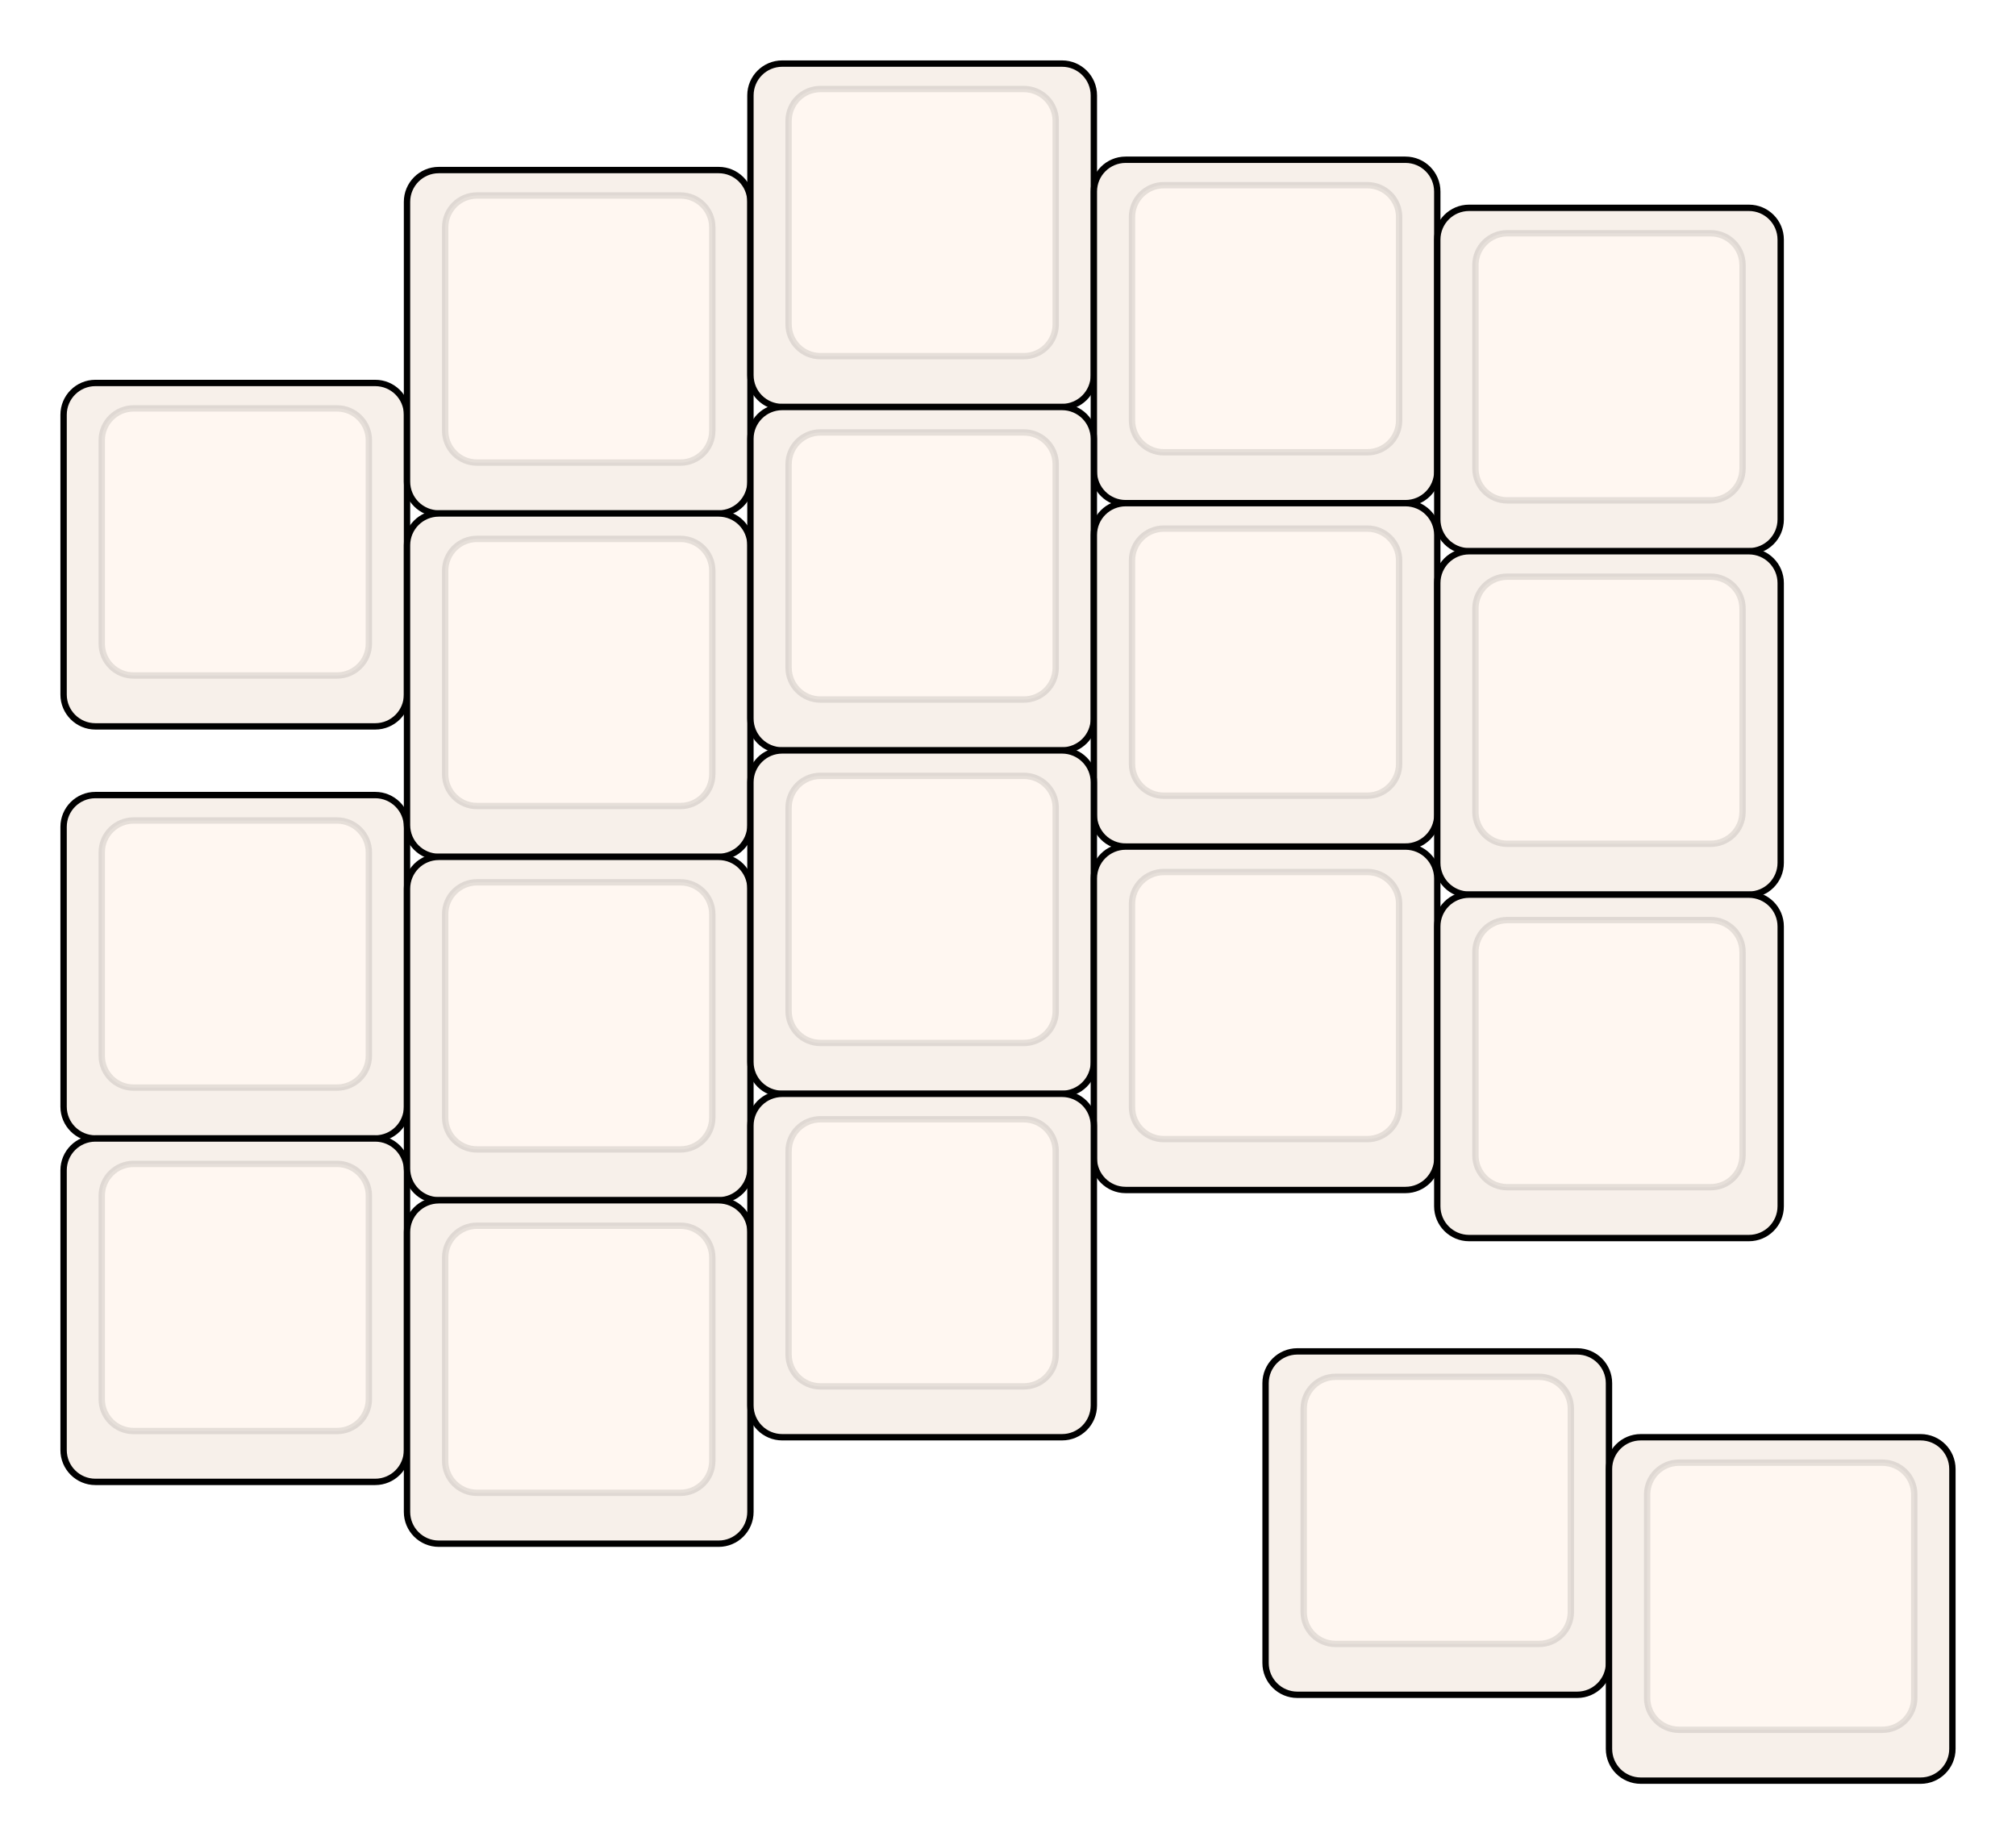
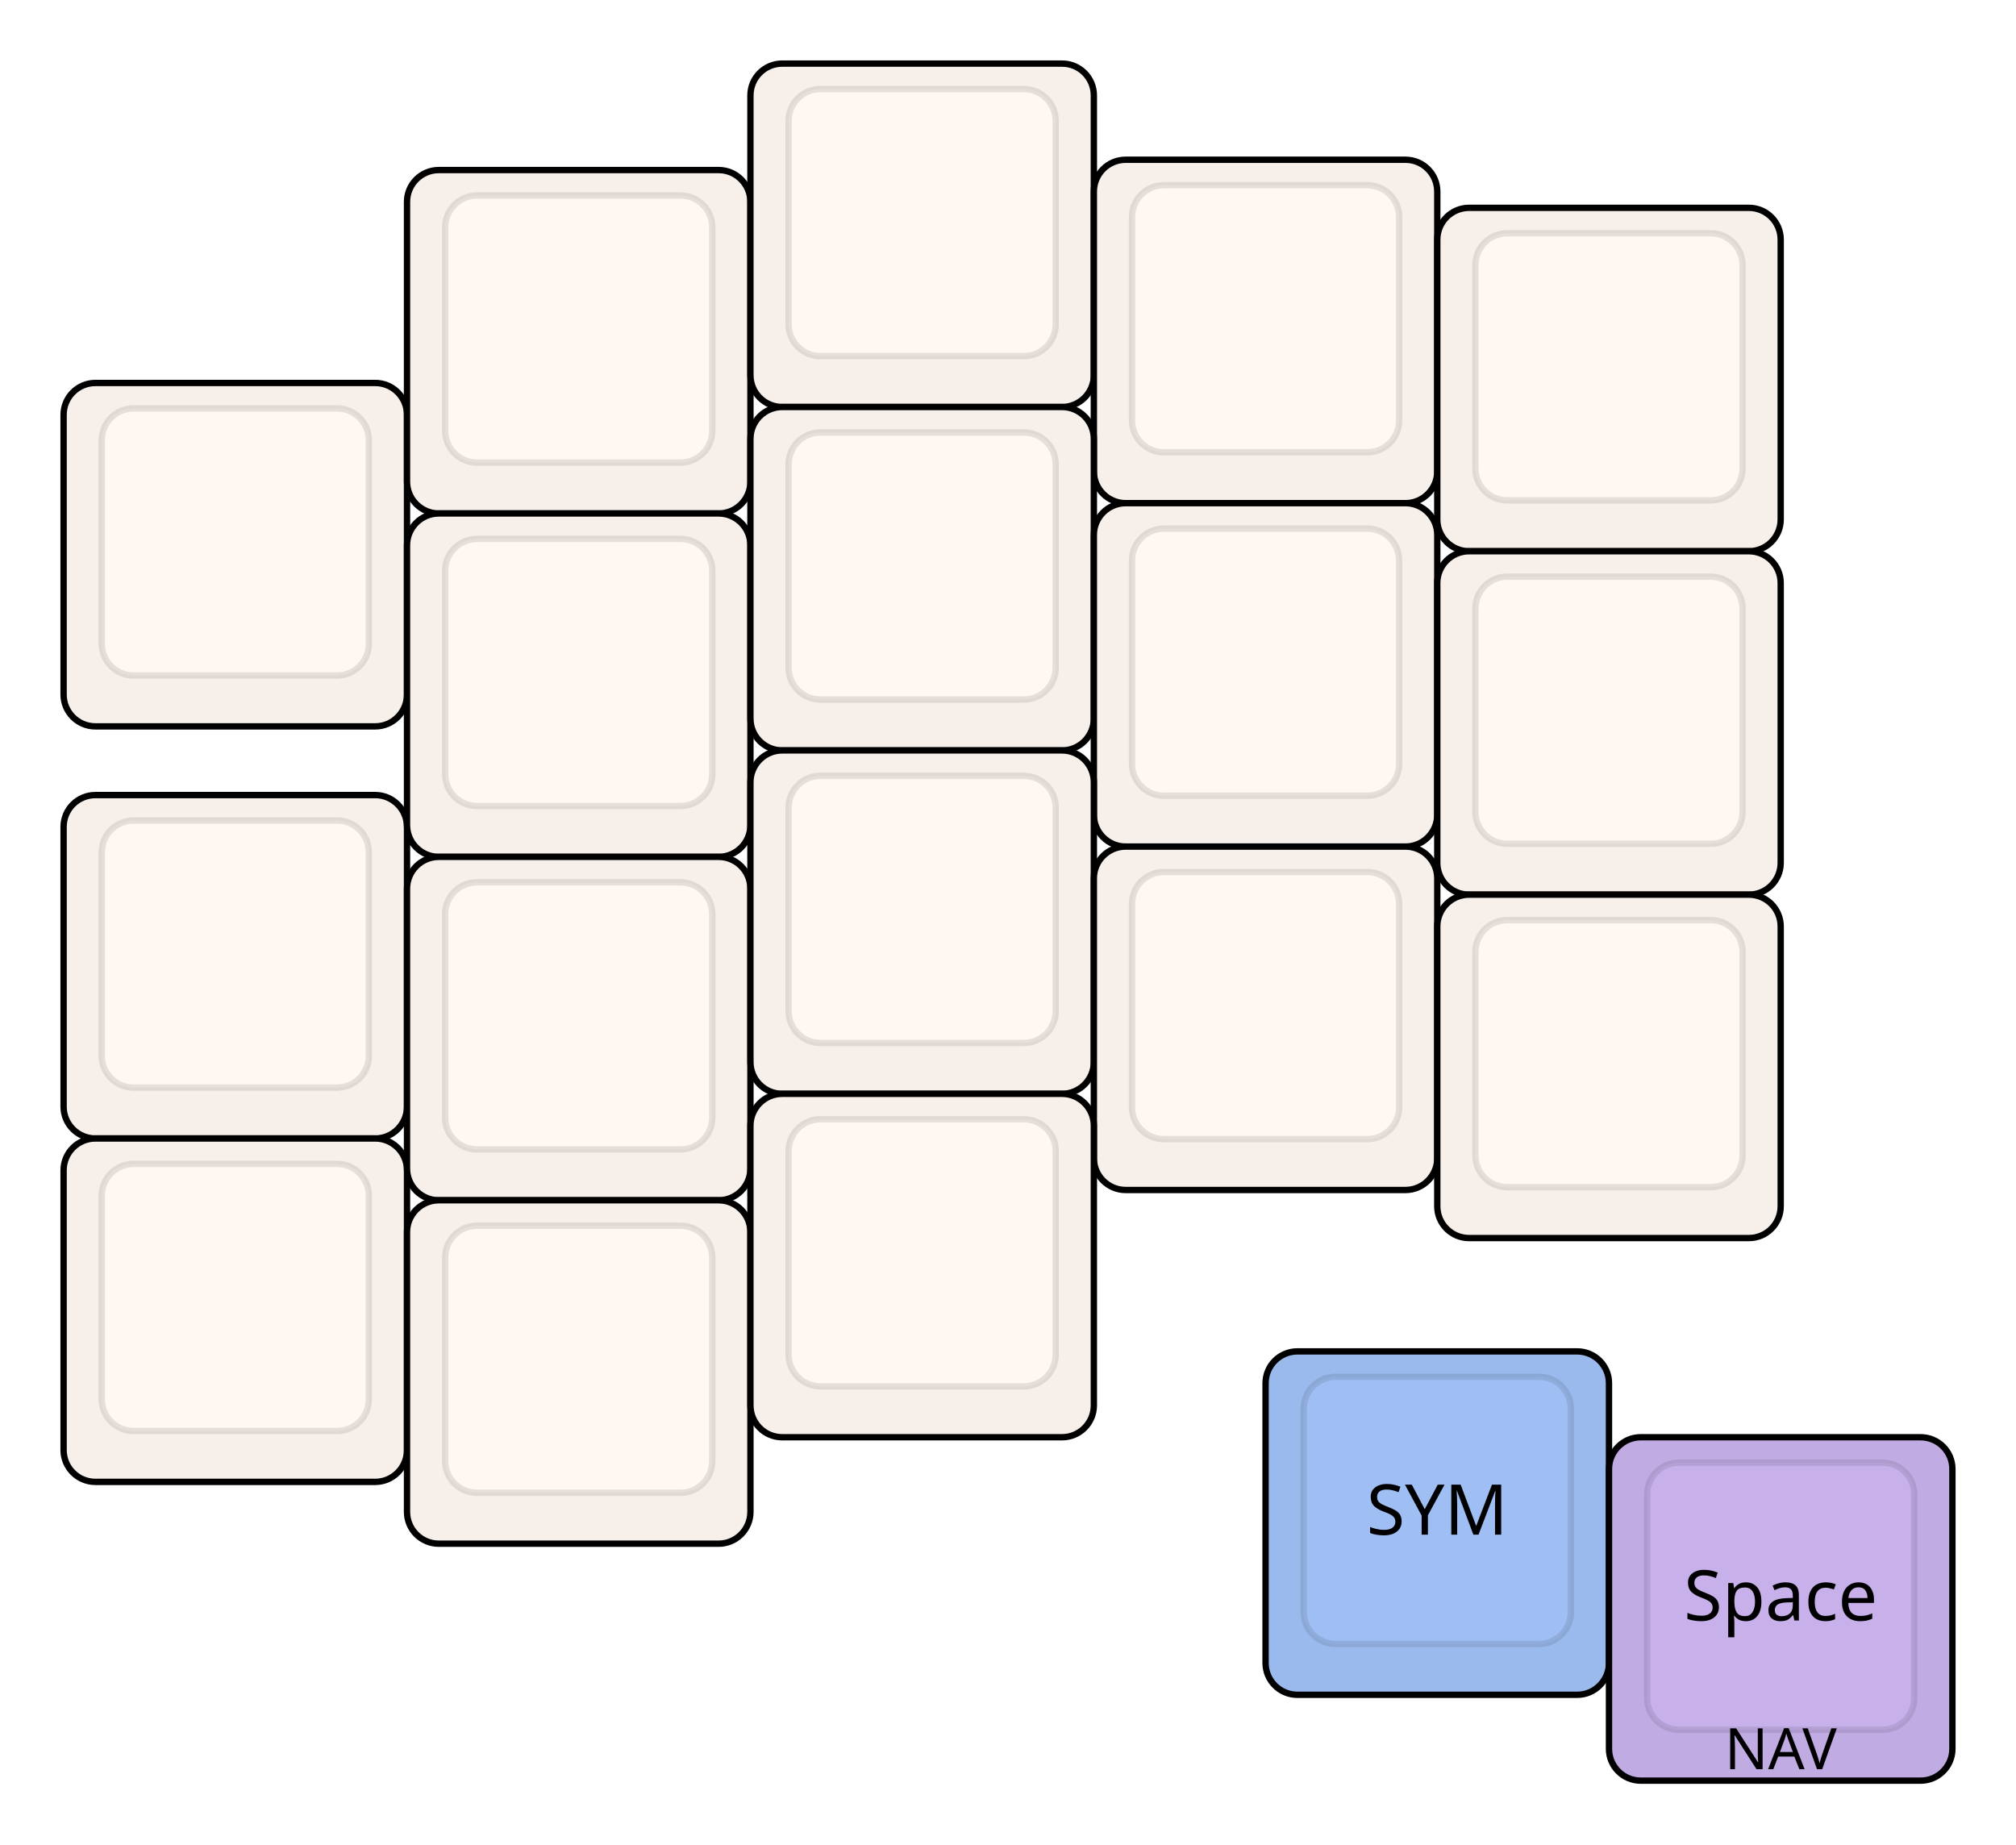
<svg xmlns="http://www.w3.org/2000/svg" width="317px" class="keymap leftie" height="290x" viewBox="0 0 317 290">
  <style type="text/css">
    .keycap .border { stroke: black; stroke-width: 1; }
    .keycap .inner.border { stroke: rgba(0,0,0,.1); }
    .keycap { font-family: sans-serif; font-size: 11px }
    .keycap .sub { font-size: 9px }
    .combos .keycap { font-size: 8px }
  </style>
  <g class="keycap blank">
    <rect x="10" y="60.22" width="54" height="54" rx="5" fill="#f7f0ea" class="outer border" />
    <rect x="16" y="64.22" width="42" height="42" rx="5" fill="#fff7f1" class="inner border" />
  </g>
  <g class="keycap blank">
    <rect x="64" y="26.74" width="54" height="54" rx="5" fill="#f7f0ea" class="outer border" />
    <rect x="70" y="30.74" width="42" height="42" rx="5" fill="#fff7f1" class="inner border" />
  </g>
  <g class="keycap blank">
    <rect x="118" y="10" width="54" height="54" rx="5" fill="#f7f0ea" class="outer border" />
    <rect x="124" y="14" width="42" height="42" rx="5" fill="#fff7f1" class="inner border" />
  </g>
  <g class="keycap blank">
    <rect x="172" y="25.12" width="54" height="54" rx="5" fill="#f7f0ea" class="outer border" />
    <rect x="178" y="29.12" width="42" height="42" rx="5" fill="#fff7f1" class="inner border" />
  </g>
  <g class="keycap blank">
    <rect x="226" y="32.68" width="54" height="54" rx="5" fill="#f7f0ea" class="outer border" />
    <rect x="232" y="36.68" width="42" height="42" rx="5" fill="#fff7f1" class="inner border" />
  </g>
  <g class="keycap blank">
    <rect x="10" y="125.02" width="54" height="54" rx="5" fill="#f7f0ea" class="outer border" />
    <rect x="16" y="129.02" width="42" height="42" rx="5" fill="#fff7f1" class="inner border" />
  </g>
  <g class="keycap blank">
    <rect x="64" y="80.74" width="54" height="54" rx="5" fill="#f7f0ea" class="outer border" />
    <rect x="70" y="84.74" width="42" height="42" rx="5" fill="#fff7f1" class="inner border" />
  </g>
  <g class="keycap blank">
    <rect x="118" y="64" width="54" height="54" rx="5" fill="#f7f0ea" class="outer border" />
    <rect x="124" y="68" width="42" height="42" rx="5" fill="#fff7f1" class="inner border" />
  </g>
  <g class="keycap blank">
    <rect x="172" y="79.12" width="54" height="54" rx="5" fill="#f7f0ea" class="outer border" />
    <rect x="178" y="83.12" width="42" height="42" rx="5" fill="#fff7f1" class="inner border" />
  </g>
  <g class="keycap blank">
    <rect x="226" y="86.68" width="54" height="54" rx="5" fill="#f7f0ea" class="outer border" />
    <rect x="232" y="90.68" width="42" height="42" rx="5" fill="#fff7f1" class="inner border" />
  </g>
  <g class="keycap blank">
    <rect x="10" y="179.02" width="54" height="54" rx="5" fill="#f7f0ea" class="outer border" />
    <rect x="16" y="183.02" width="42" height="42" rx="5" fill="#fff7f1" class="inner border" />
  </g>
  <g class="keycap blank">
    <rect x="64" y="134.74" width="54" height="54" rx="5" fill="#f7f0ea" class="outer border" />
    <rect x="70" y="138.74" width="42" height="42" rx="5" fill="#fff7f1" class="inner border" />
  </g>
  <g class="keycap blank">
    <rect x="118" y="118" width="54" height="54" rx="5" fill="#f7f0ea" class="outer border" />
    <rect x="124" y="122" width="42" height="42" rx="5" fill="#fff7f1" class="inner border" />
  </g>
  <g class="keycap blank">
    <rect x="172" y="133.12" width="54" height="54" rx="5" fill="#f7f0ea" class="outer border" />
    <rect x="178" y="137.12" width="42" height="42" rx="5" fill="#fff7f1" class="inner border" />
  </g>
  <g class="keycap blank">
    <rect x="226" y="140.68" width="54" height="54" rx="5" fill="#f7f0ea" class="outer border" />
    <rect x="232" y="144.68" width="42" height="42" rx="5" fill="#fff7f1" class="inner border" />
  </g>
  <g class="keycap blank">
    <rect x="64" y="188.74" width="54" height="54" rx="5" fill="#f7f0ea" class="outer border" />
    <rect x="70" y="192.74" width="42" height="42" rx="5" fill="#fff7f1" class="inner border" />
  </g>
  <g class="keycap blank">
    <rect x="118" y="172" width="54" height="54" rx="5" fill="#f7f0ea" class="outer border" />
    <rect x="124" y="176" width="42" height="42" rx="5" fill="#fff7f1" class="inner border" />
  </g>
-   <g class="keycap blank">
-     <rect x="199" y="212.5" width="54" height="54" rx="5" fill="#f7f0ea" class="outer border" />
-     <rect x="205" y="216.5" width="42" height="42" rx="5" fill="#fff7f1" class="inner border" />
+   <g class="keycap layer1">
+     <rect x="199" y="212.5" width="54" height="54" rx="5" fill="#9ab9ec" class="outer border" />
+     <rect x="205" y="216.5" width="42" height="42" rx="5" fill="#9fbff4" class="inner border" />
+     <text x="226" y="237.5" text-anchor="middle" dominant-baseline="middle" class="main">
+       <tspan x="226" dy="0">SYM</tspan>
+     </text>
  </g>
-   <g class="keycap blank">
-     <rect x="253" y="226" width="54" height="54" rx="5" fill="#f7f0ea" class="outer border" />
-     <rect x="259" y="230" width="42" height="42" rx="5" fill="#fff7f1" class="inner border" />
+   <g class="keycap layer_down">
+     <rect x="253" y="226" width="54" height="54" rx="5" fill="#c1abe3" class="outer border" />
+     <rect x="259" y="230" width="42" height="42" rx="5" fill="#c8b1eb" class="inner border" />
+     <text x="280" y="251" text-anchor="middle" dominant-baseline="middle" class="main">
+       <tspan x="280" dy="0">Space</tspan>
+     </text>
+     <text x="280" y="278.2" text-anchor="middle" class="sub">NAV</text>
  </g>
</svg>
